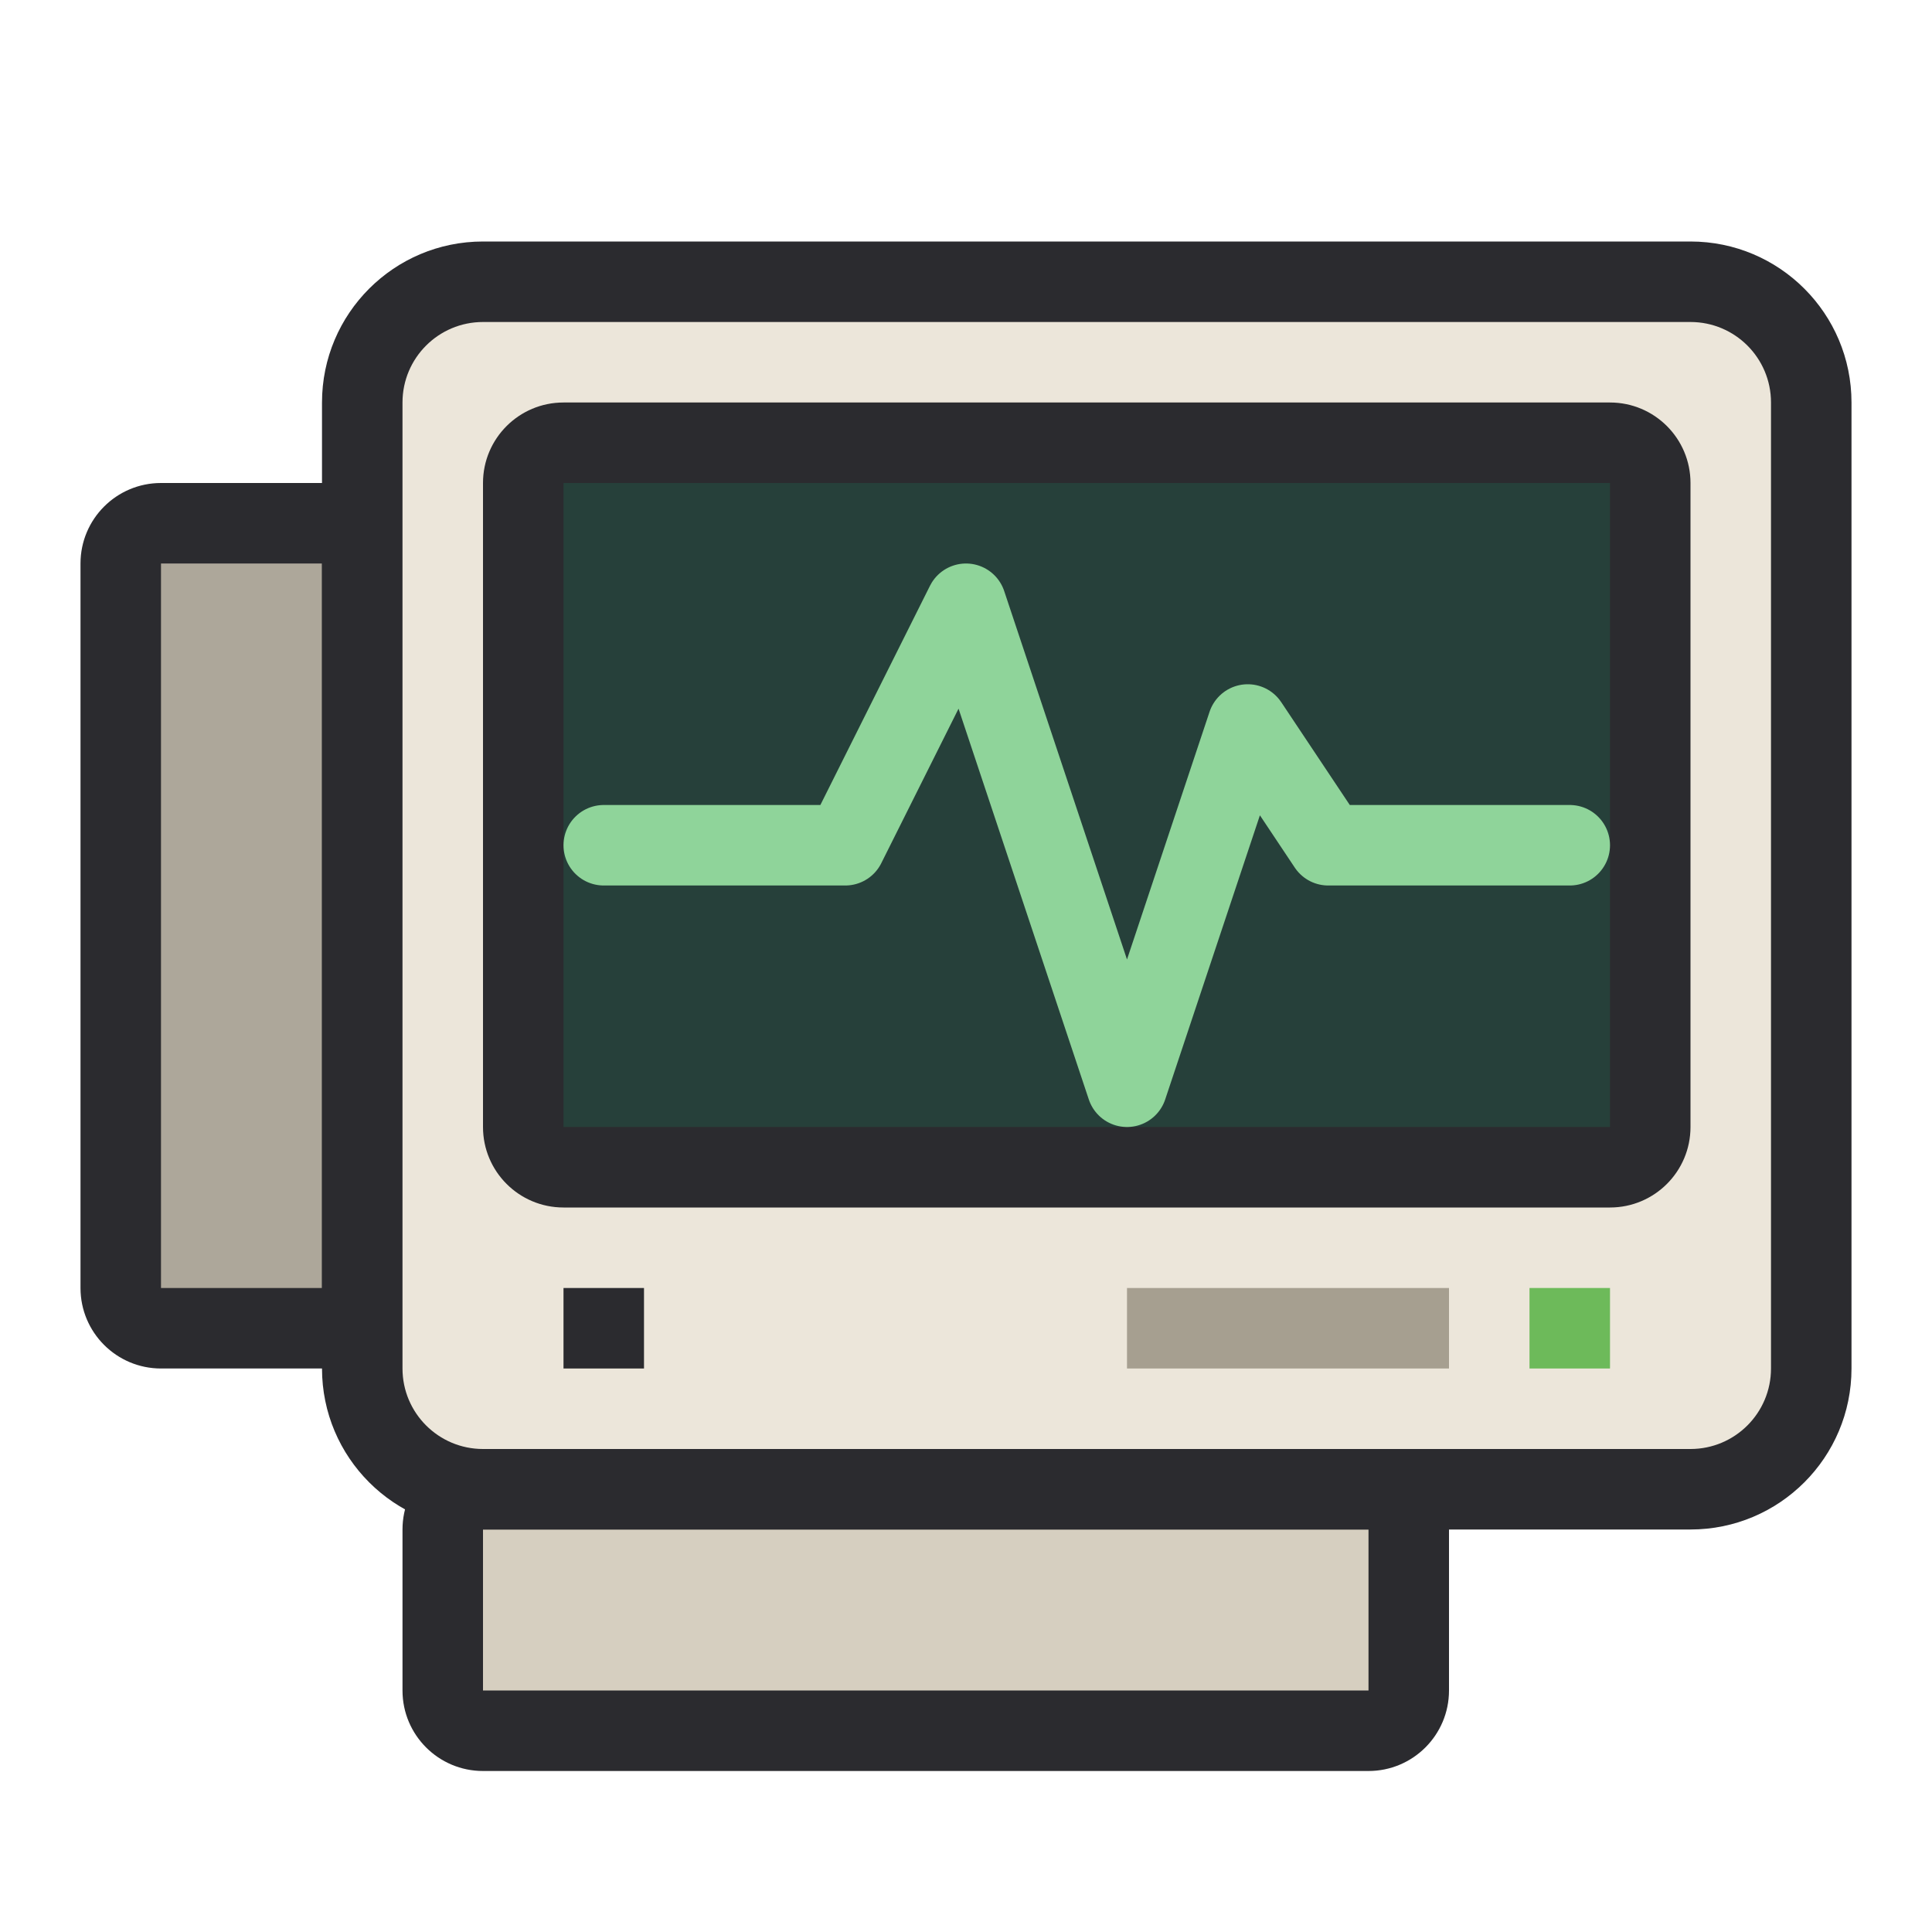
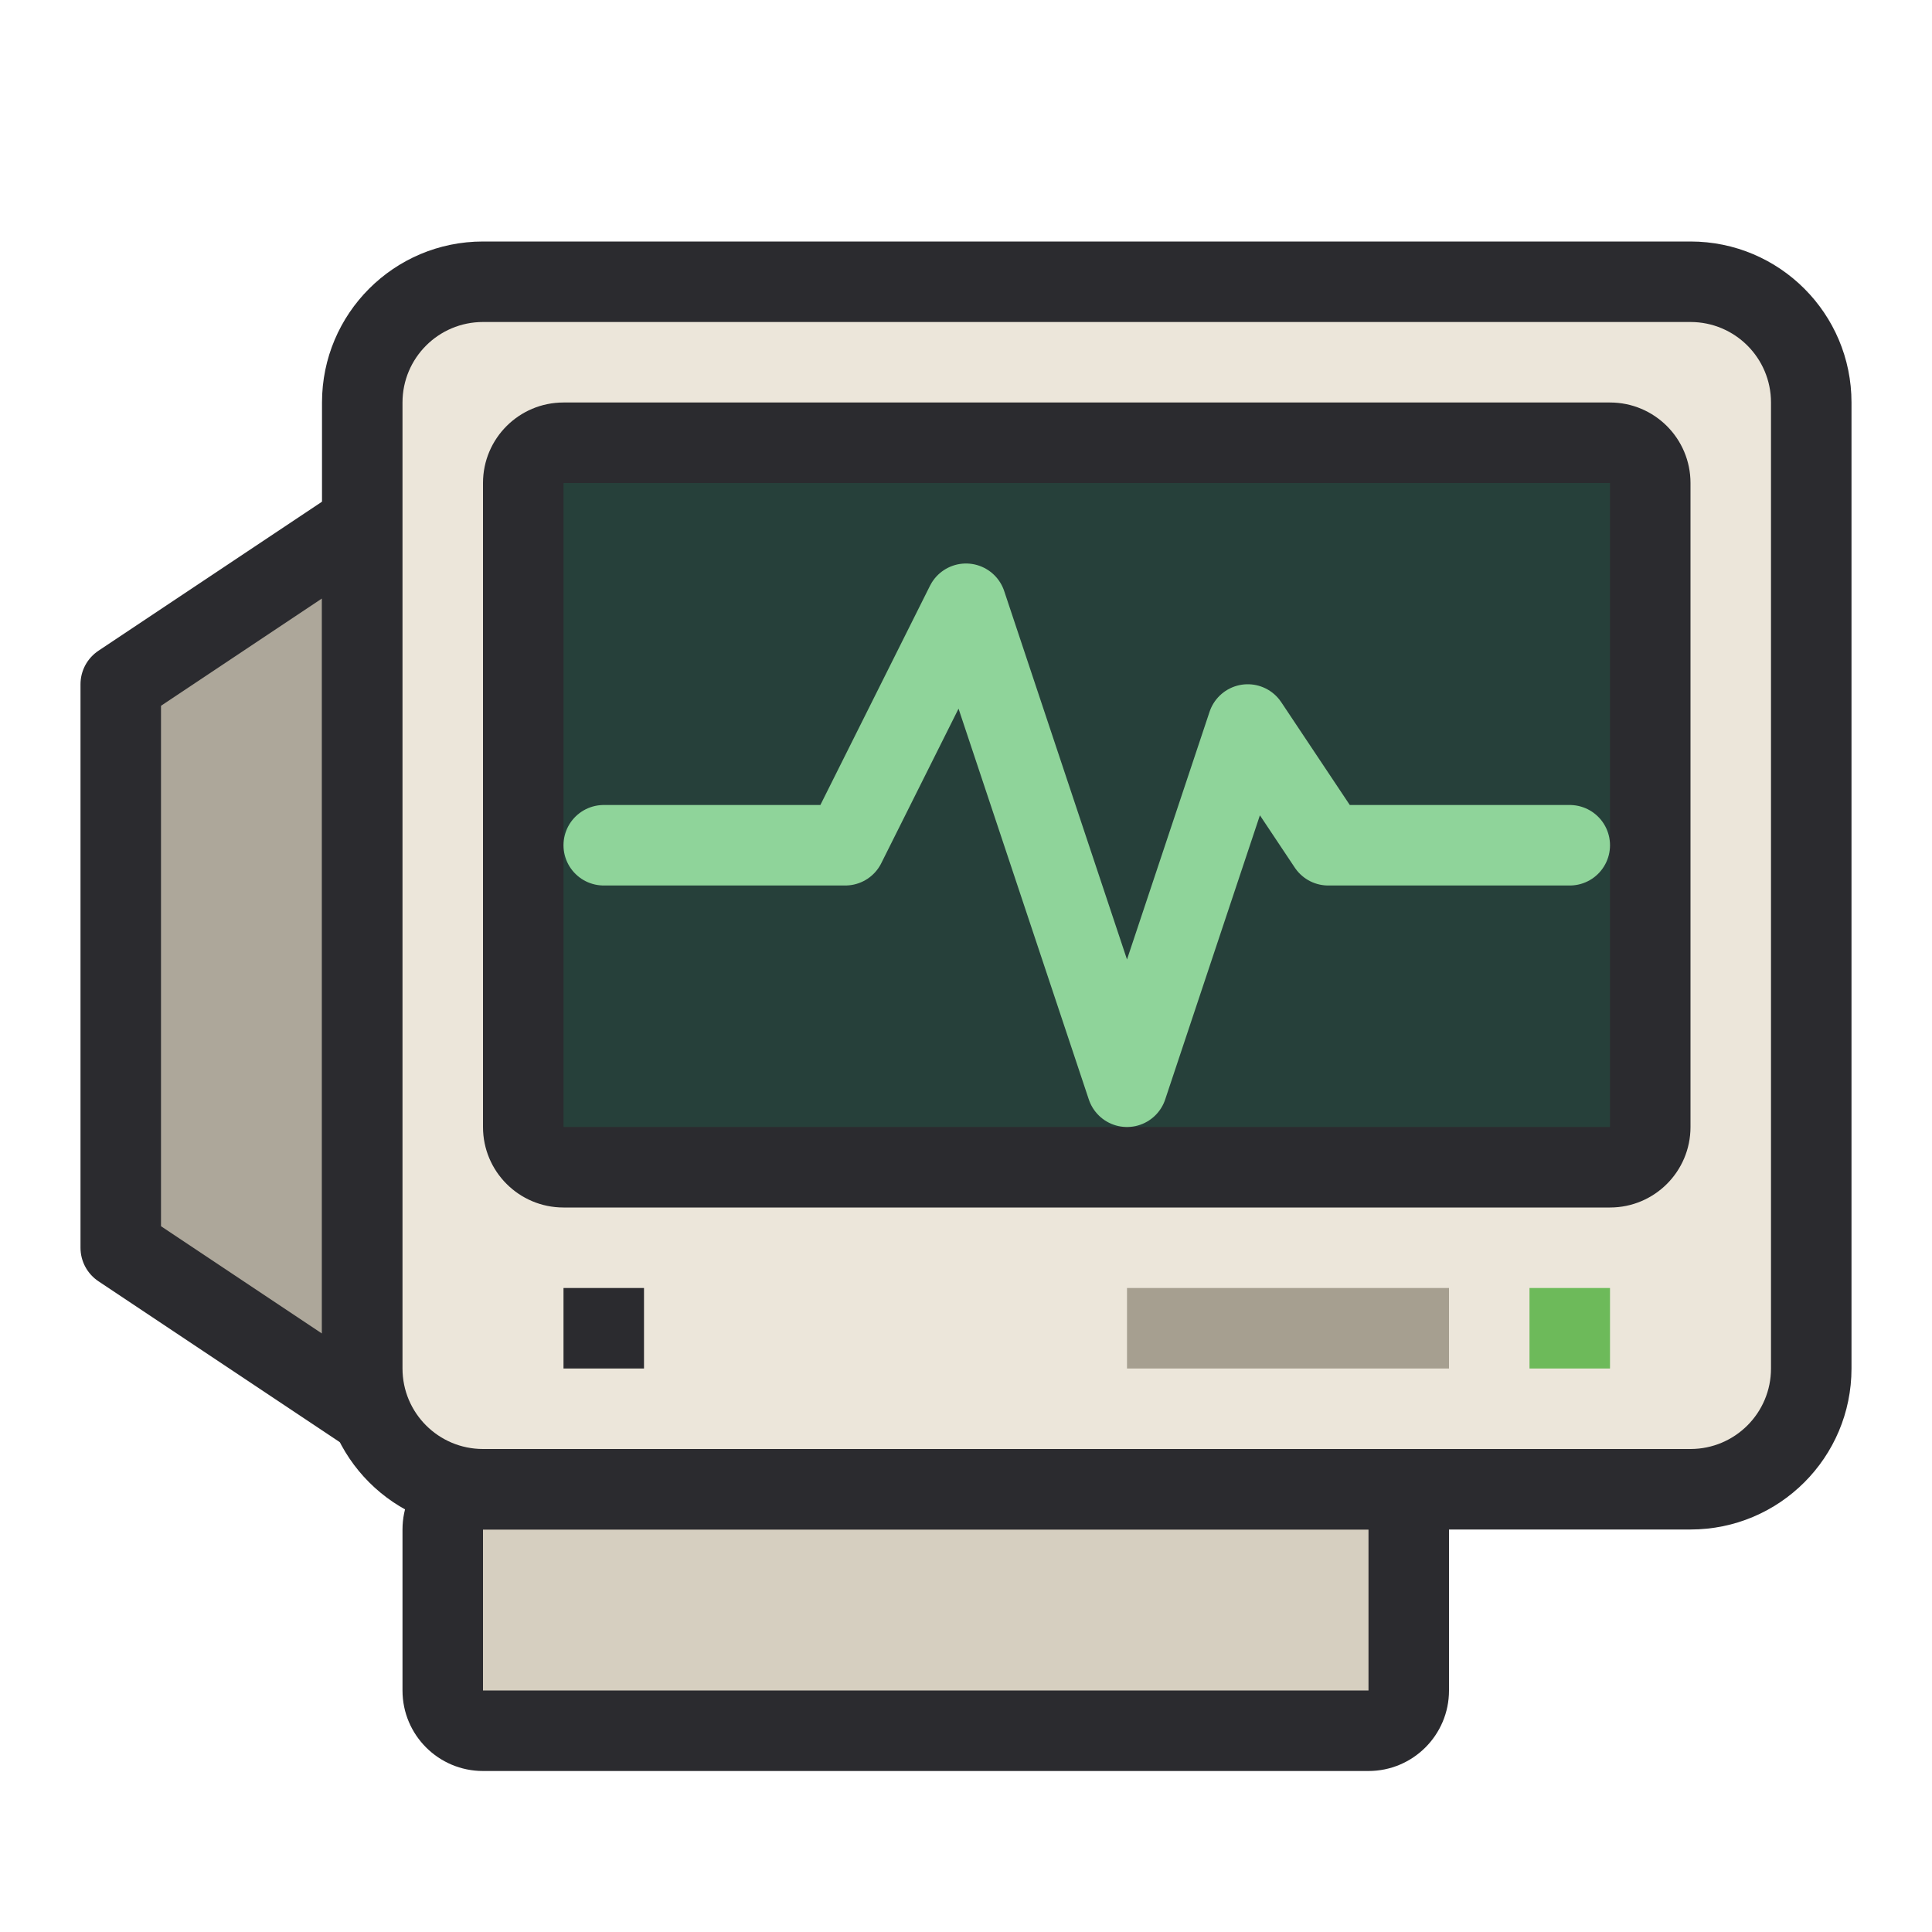
<svg xmlns="http://www.w3.org/2000/svg" width="24" height="24" viewBox="0 0 24 24" shape-rendering="auto">
-   <rect x="1" y="6" width="4" height="11" rx="1" fill="#2B2B2F" />
-   <rect x="2" y="7" width="2" height="9" fill="#ADA79A" />
+   <path d="M4.5 6.5L1.5 8.5V15.5L4.5 17.5Z" fill="#ADA79A" stroke="#2B2B2F" stroke-width="1" stroke-linejoin="round" stroke-linecap="round" />
  <rect x="5" y="18" width="13" height="4" rx="1" fill="#2B2B2F" />
  <rect x="6" y="19" width="11" height="2" fill="#D6CFC0" />
  <rect x="4" y="3" width="19" height="16" rx="2" fill="#2B2B2F" />
  <rect x="5" y="4" width="17" height="14" rx="1" fill="#ECE6DA" />
  <rect x="6" y="5" width="15" height="10" rx="1" fill="#2B2B2F" />
  <rect x="7" y="6" width="13" height="8" fill="#26403A" />
  <path d="M7.5 10.5H10.5L12 7.5L14 13.5L15.5 9L16.5 10.5H19.5" fill="none" stroke="#8FD49A" stroke-width="1" stroke-linejoin="round" stroke-linecap="round" />
  <rect x="7" y="16" width="1" height="1" fill="#2B2B2F" />
  <rect x="19" y="16" width="1" height="1" fill="#6DBA5A" />
  <rect x="14" y="16" width="4" height="1" fill="#A69F90" />
</svg>
